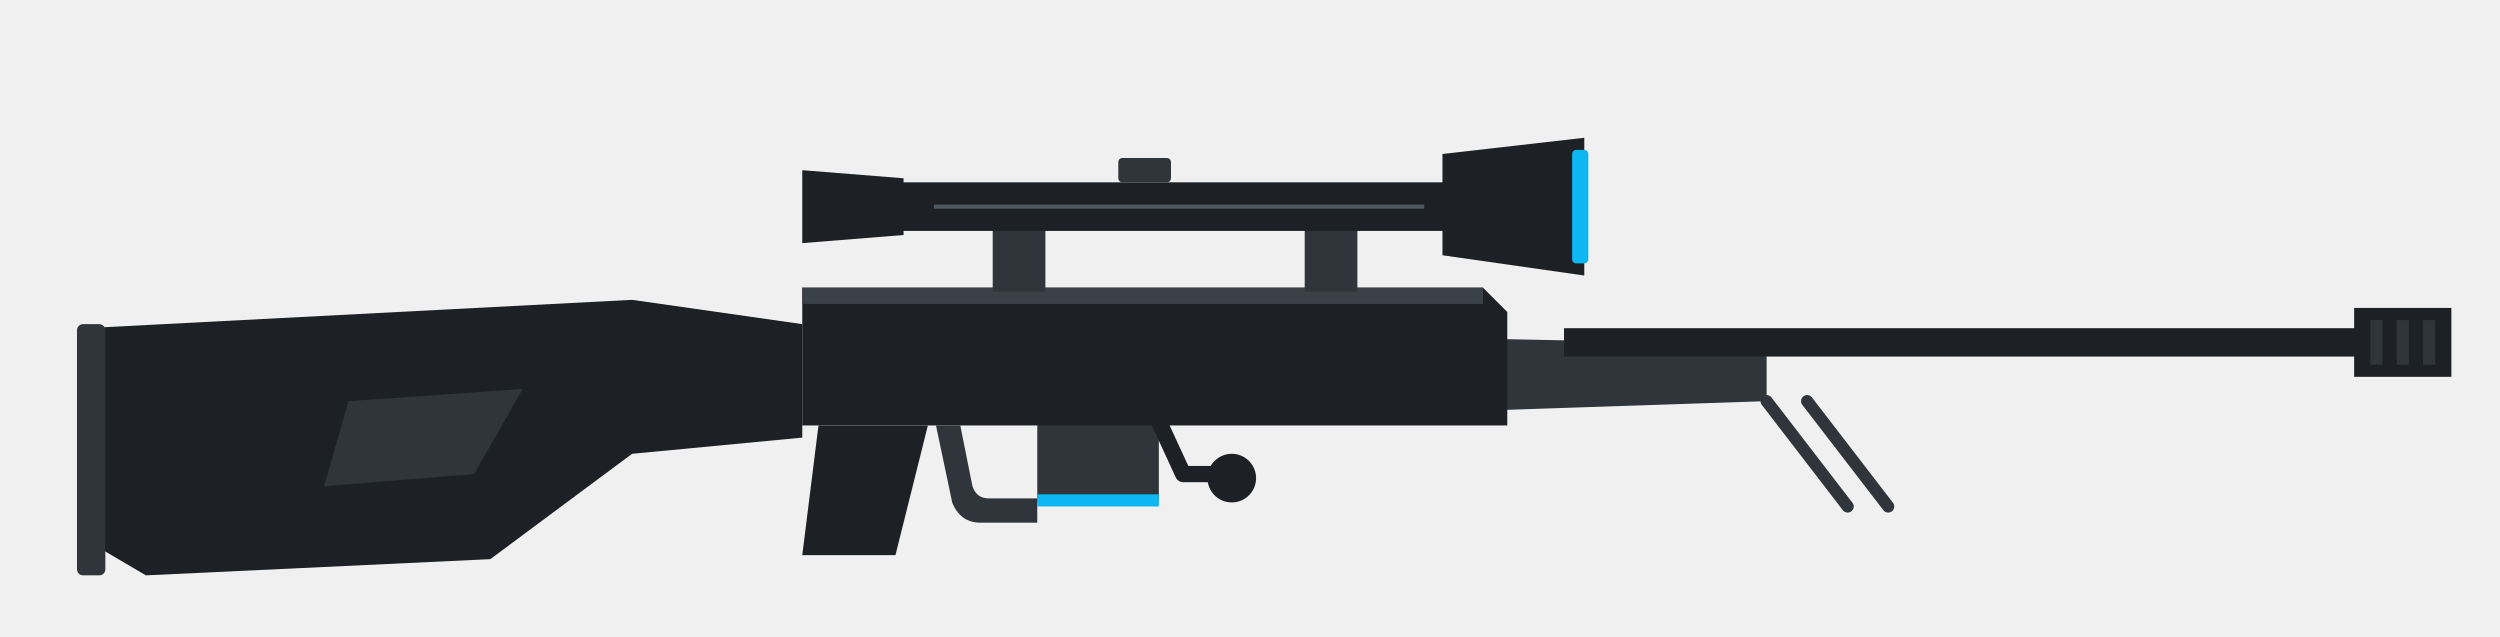
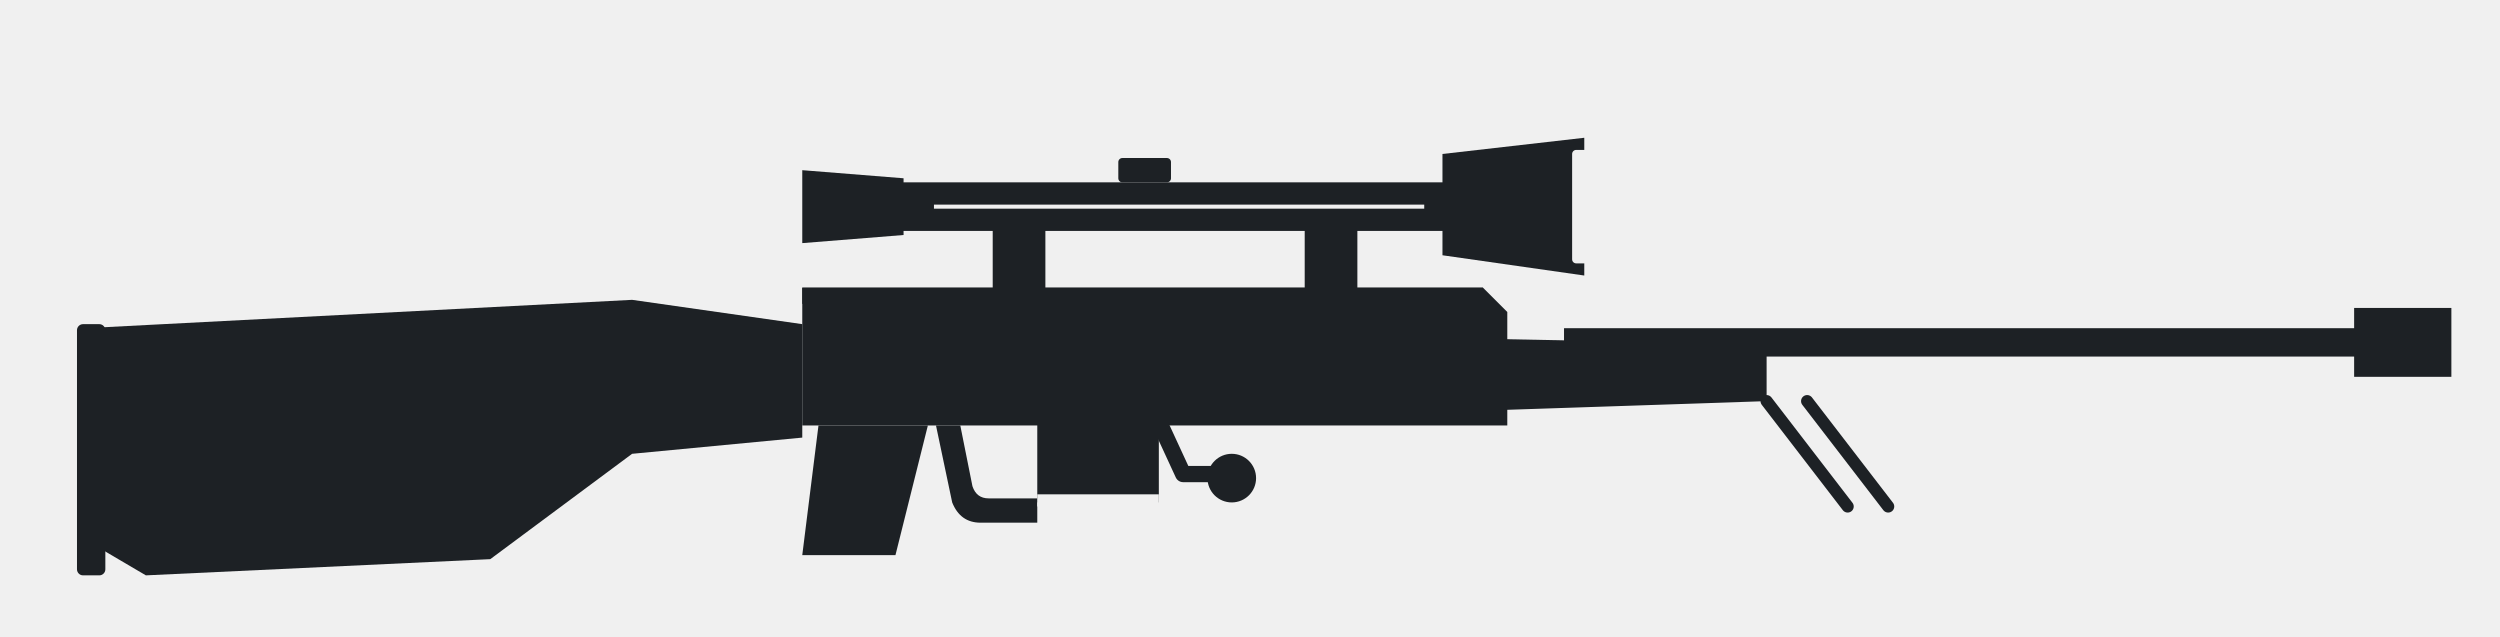
<svg xmlns="http://www.w3.org/2000/svg" viewBox="-12 -12 1234 314" width="1234" height="314">
-   <polygon points="30,150 300,136 384,148 384,204 300,212 230,264 60,272 26,252" fill="#1D2125" />
-   <path d="M160 186 L246 180 L222 222 L148 228 Z" fill="#2F353B" stroke="none" stroke-width="0" stroke-linejoin="round" stroke-linecap="round" />
-   <rect x="26" y="148" width="14" height="124" rx="3" fill="#2F353B" />
-   <polygon points="392,198 446,198 430,262 384,262" fill="#1D2125" />
-   <path d="M450 198 L458 236 Q462 246 472 246 L500 246 L500 234 L476 234 Q470 234 468 228 L462 198 Z" fill="#2F353B" stroke="none" stroke-width="0" stroke-linejoin="round" stroke-linecap="round" />
-   <rect x="500" y="190" width="60" height="46" rx="0" fill="#2F353B" />
-   <rect x="500" y="232" width="60" height="6" rx="0" fill="#0DB8F2" />
-   <polygon points="560,152 860,158 860,186 560,196" fill="#2F353B" />
-   <rect x="760" y="150" width="400" height="14" rx="0" fill="#1D2125" />
-   <rect x="1150" y="140" width="48" height="34" rx="0" fill="#1D2125" />
-   <rect x="1158" y="146" width="6" height="22" rx="0" fill="#2F353B" />
-   <rect x="1171" y="146" width="6" height="22" rx="0" fill="#2F353B" />
-   <rect x="1184" y="146" width="6" height="22" rx="0" fill="#2F353B" />
-   <polygon points="384,130 720,130 732,142 732,198 384,198" fill="#1D2125" />
-   <rect x="384" y="130" width="336" height="8" rx="0" fill="#3A4148" />
-   <path d="M560 196 L572 222 L590 222" fill="none" stroke="#1D2125" stroke-width="8" stroke-linejoin="round" stroke-linecap="round" />
-   <circle cx="596" cy="224" r="12" fill="#1D2125" />
-   <rect x="478" y="100" width="26" height="32" rx="0" fill="#2F353B" />
-   <rect x="632" y="100" width="26" height="32" rx="0" fill="#2F353B" />
-   <rect x="430" y="78" width="280" height="24" rx="4" fill="#1D2125" />
-   <polygon points="700,64 770,56 770,124 700,114" fill="#1D2125" />
-   <polygon points="384,72 434,76 434,104 384,108" fill="#1D2125" />
-   <rect x="540" y="66" width="26" height="12" rx="2" fill="#2F353B" />
-   <rect x="764" y="62" width="8" height="56" rx="2" fill="#0DB8F2" />
-   <line x1="450" y1="90" x2="690" y2="90" stroke="#4E565E" stroke-width="2" stroke-linecap="square" />
-   <path d="M860 186 L900 238 M880 186 L920 238" fill="none" stroke="#2F353B" stroke-width="6" stroke-linejoin="round" stroke-linecap="round" />
+   <defs>
+     <mask id="weapon_Sniper" maskUnits="userSpaceOnUse" x="-12" y="-12" width="1234" height="314">
+       <rect x="-12" y="-12" width="1234" height="314" fill="black" />
+       <polygon points="30,150 300,136 384,148 384,204 300,212 230,264 60,272 26,252" fill="white" />
+       <path d="M160 186 L246 180 L222 222 L148 228 Z" fill="white" stroke="none" stroke-width="0" stroke-linejoin="round" stroke-linecap="round" />
+       <rect x="26" y="148" width="14" height="124" rx="3" fill="white" />
+       <polygon points="392,198 446,198 430,262 384,262" fill="white" />
+       <path d="M450 198 L458 236 Q462 246 472 246 L500 246 L500 234 L476 234 Q470 234 468 228 L462 198 Z" fill="white" stroke="none" stroke-width="0" stroke-linejoin="round" stroke-linecap="round" />
+       <rect x="500" y="190" width="60" height="46" rx="0" fill="white" />
+       <rect x="500" y="232" width="60" height="6" rx="0" fill="black" />
+       <polygon points="560,152 860,158 860,186 560,196" fill="white" />
+       <rect x="760" y="150" width="400" height="14" rx="0" fill="white" />
+       <rect x="1150" y="140" width="48" height="34" rx="0" fill="white" />
+       <rect x="1158" y="146" width="6" height="22" rx="0" fill="white" />
+       <rect x="1171" y="146" width="6" height="22" rx="0" fill="white" />
+       <rect x="1184" y="146" width="6" height="22" rx="0" fill="white" />
+       <polygon points="384,130 720,130 732,142 732,198 384,198" fill="white" />
+       <rect x="384" y="130" width="336" height="8" rx="0" fill="white" />
+       <path d="M560 196 L572 222 L590 222" fill="none" stroke="white" stroke-width="8" stroke-linejoin="round" stroke-linecap="round" />
+       <circle cx="596" cy="224" r="12" fill="white" />
+       <rect x="478" y="100" width="26" height="32" rx="0" fill="white" />
+       <rect x="632" y="100" width="26" height="32" rx="0" fill="white" />
+       <rect x="430" y="78" width="280" height="24" rx="4" fill="white" />
+       <polygon points="700,64 770,56 770,124 700,114" fill="white" />
+       <polygon points="384,72 434,76 434,104 384,108" fill="white" />
+       <rect x="540" y="66" width="26" height="12" rx="2" fill="white" />
+       <rect x="764" y="62" width="8" height="56" rx="2" fill="black" />
+       <line x1="450" y1="90" x2="690" y2="90" stroke="black" stroke-width="2" stroke-linecap="square" />
+       <path d="M860 186 L900 238 M880 186 L920 238" fill="none" stroke="white" stroke-width="6" stroke-linejoin="round" stroke-linecap="round" />
+     </mask>
+   </defs>
+   <rect x="-12" y="-12" width="1234" height="314" fill="#1D2125" mask="url(#weapon_Sniper)" />
</svg>
